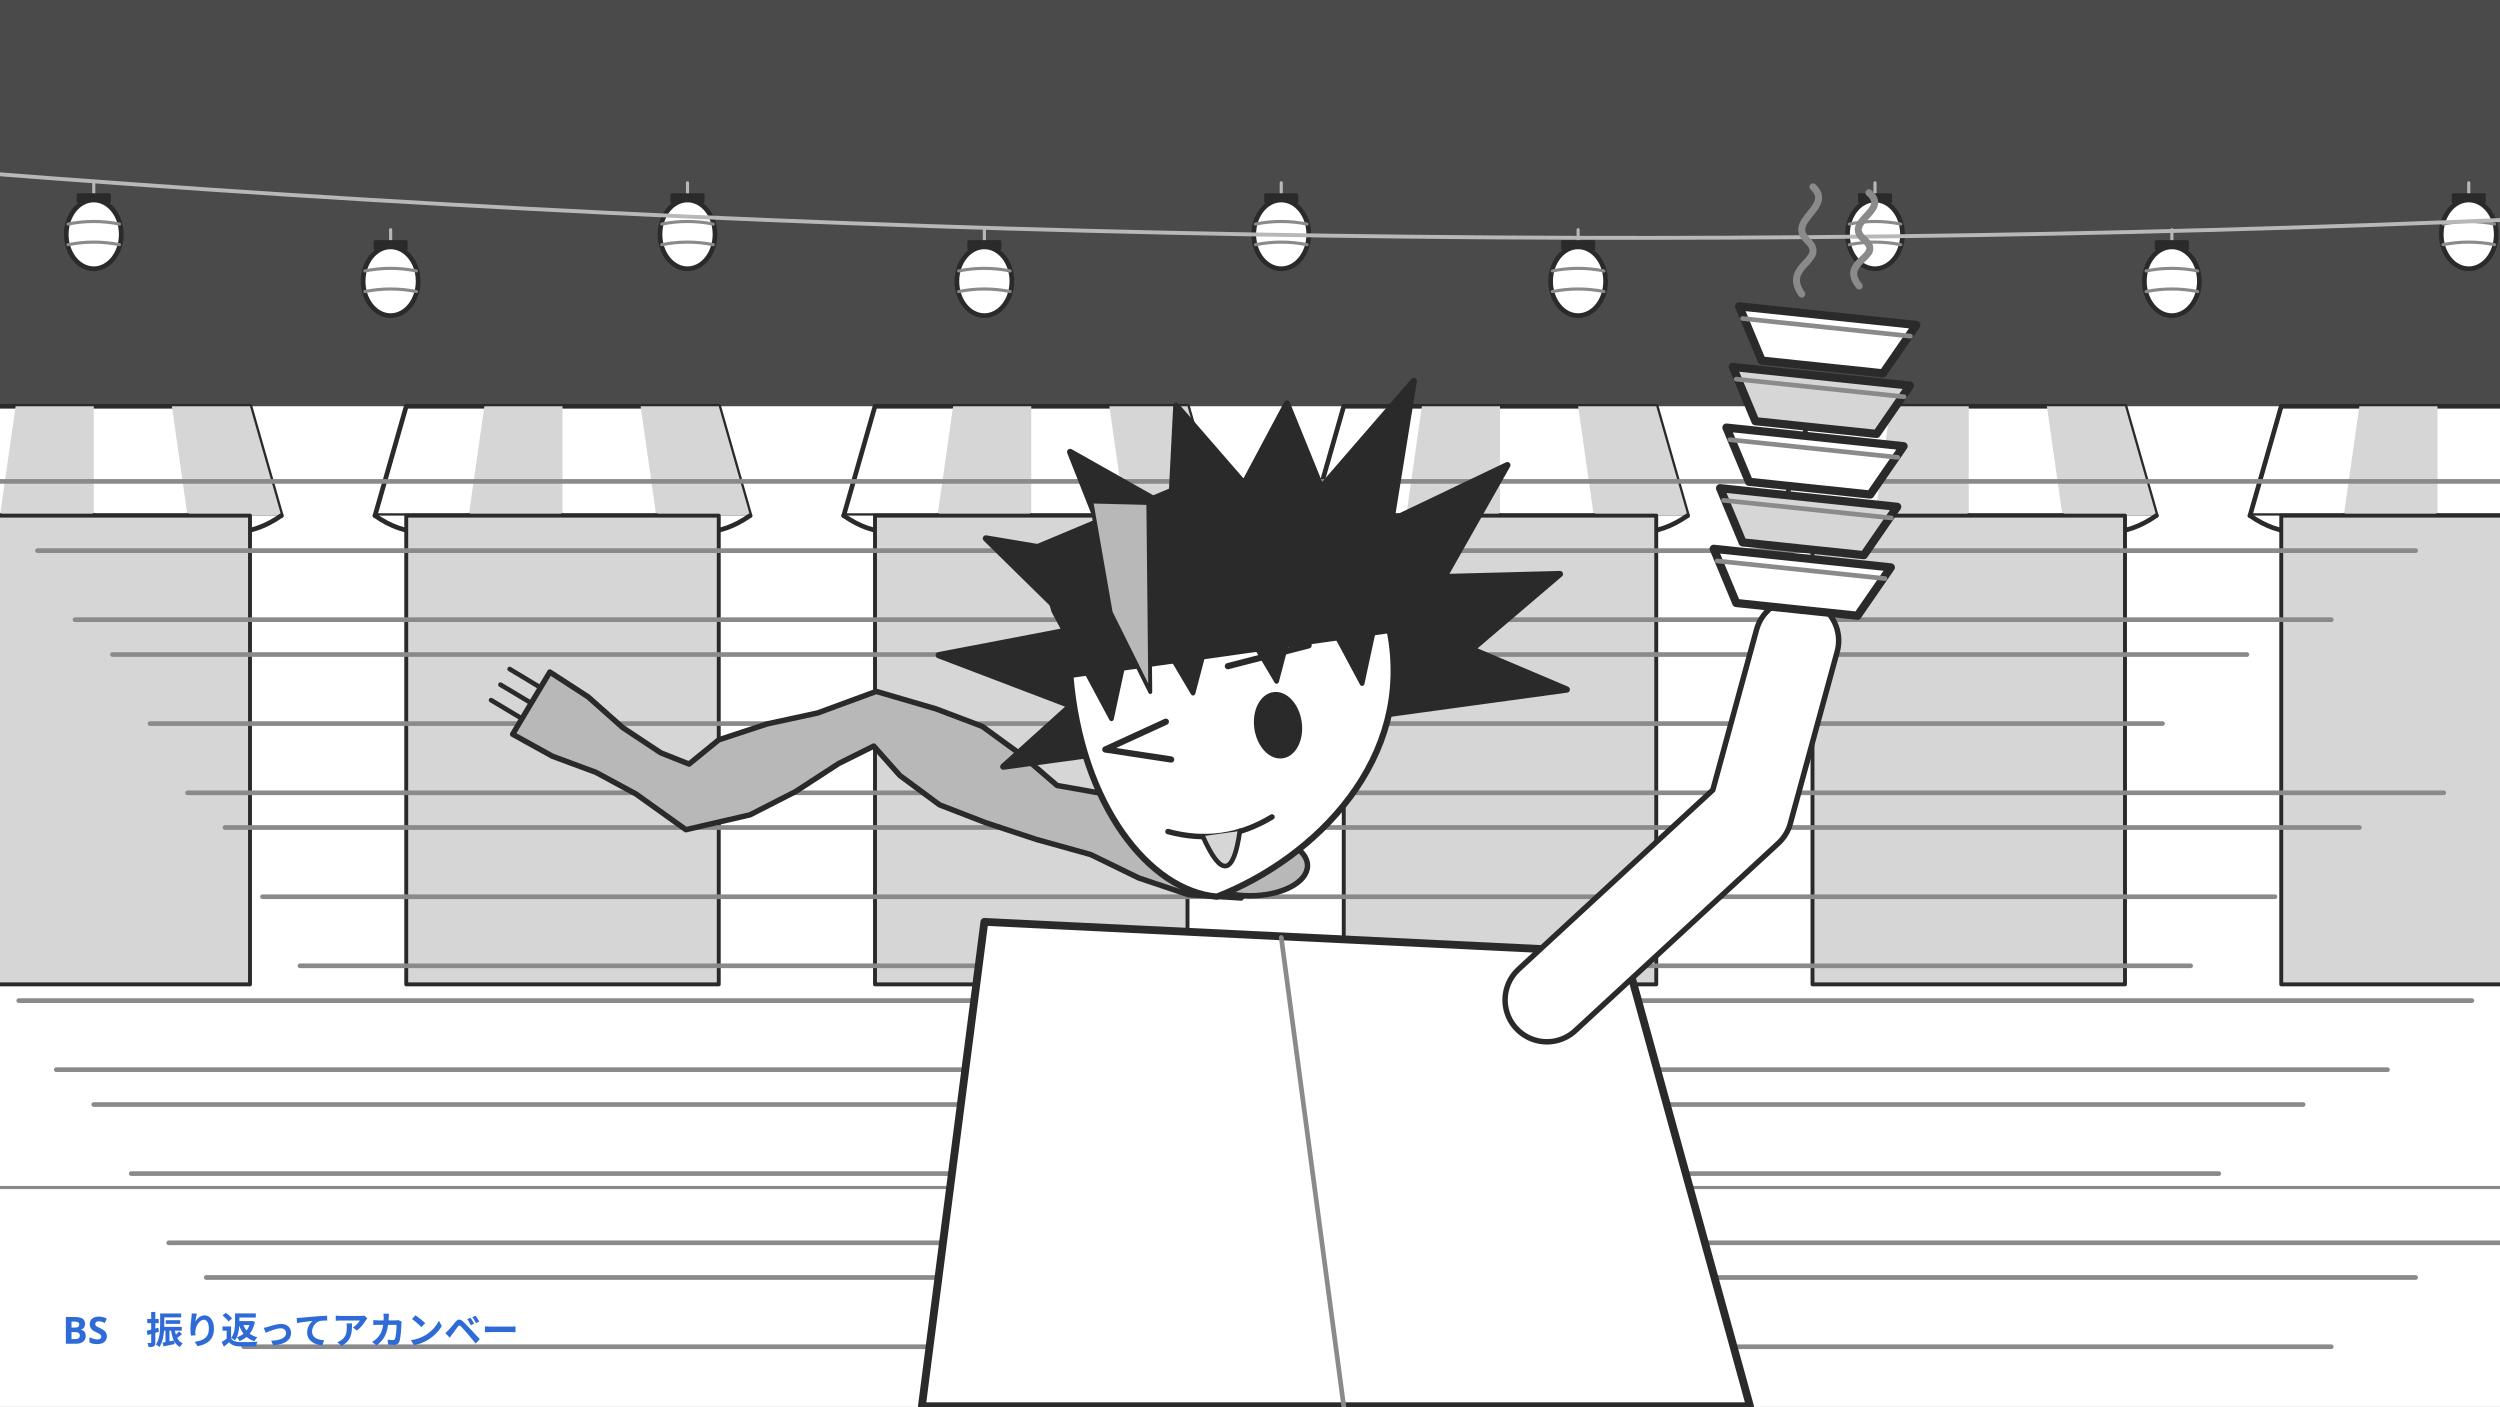
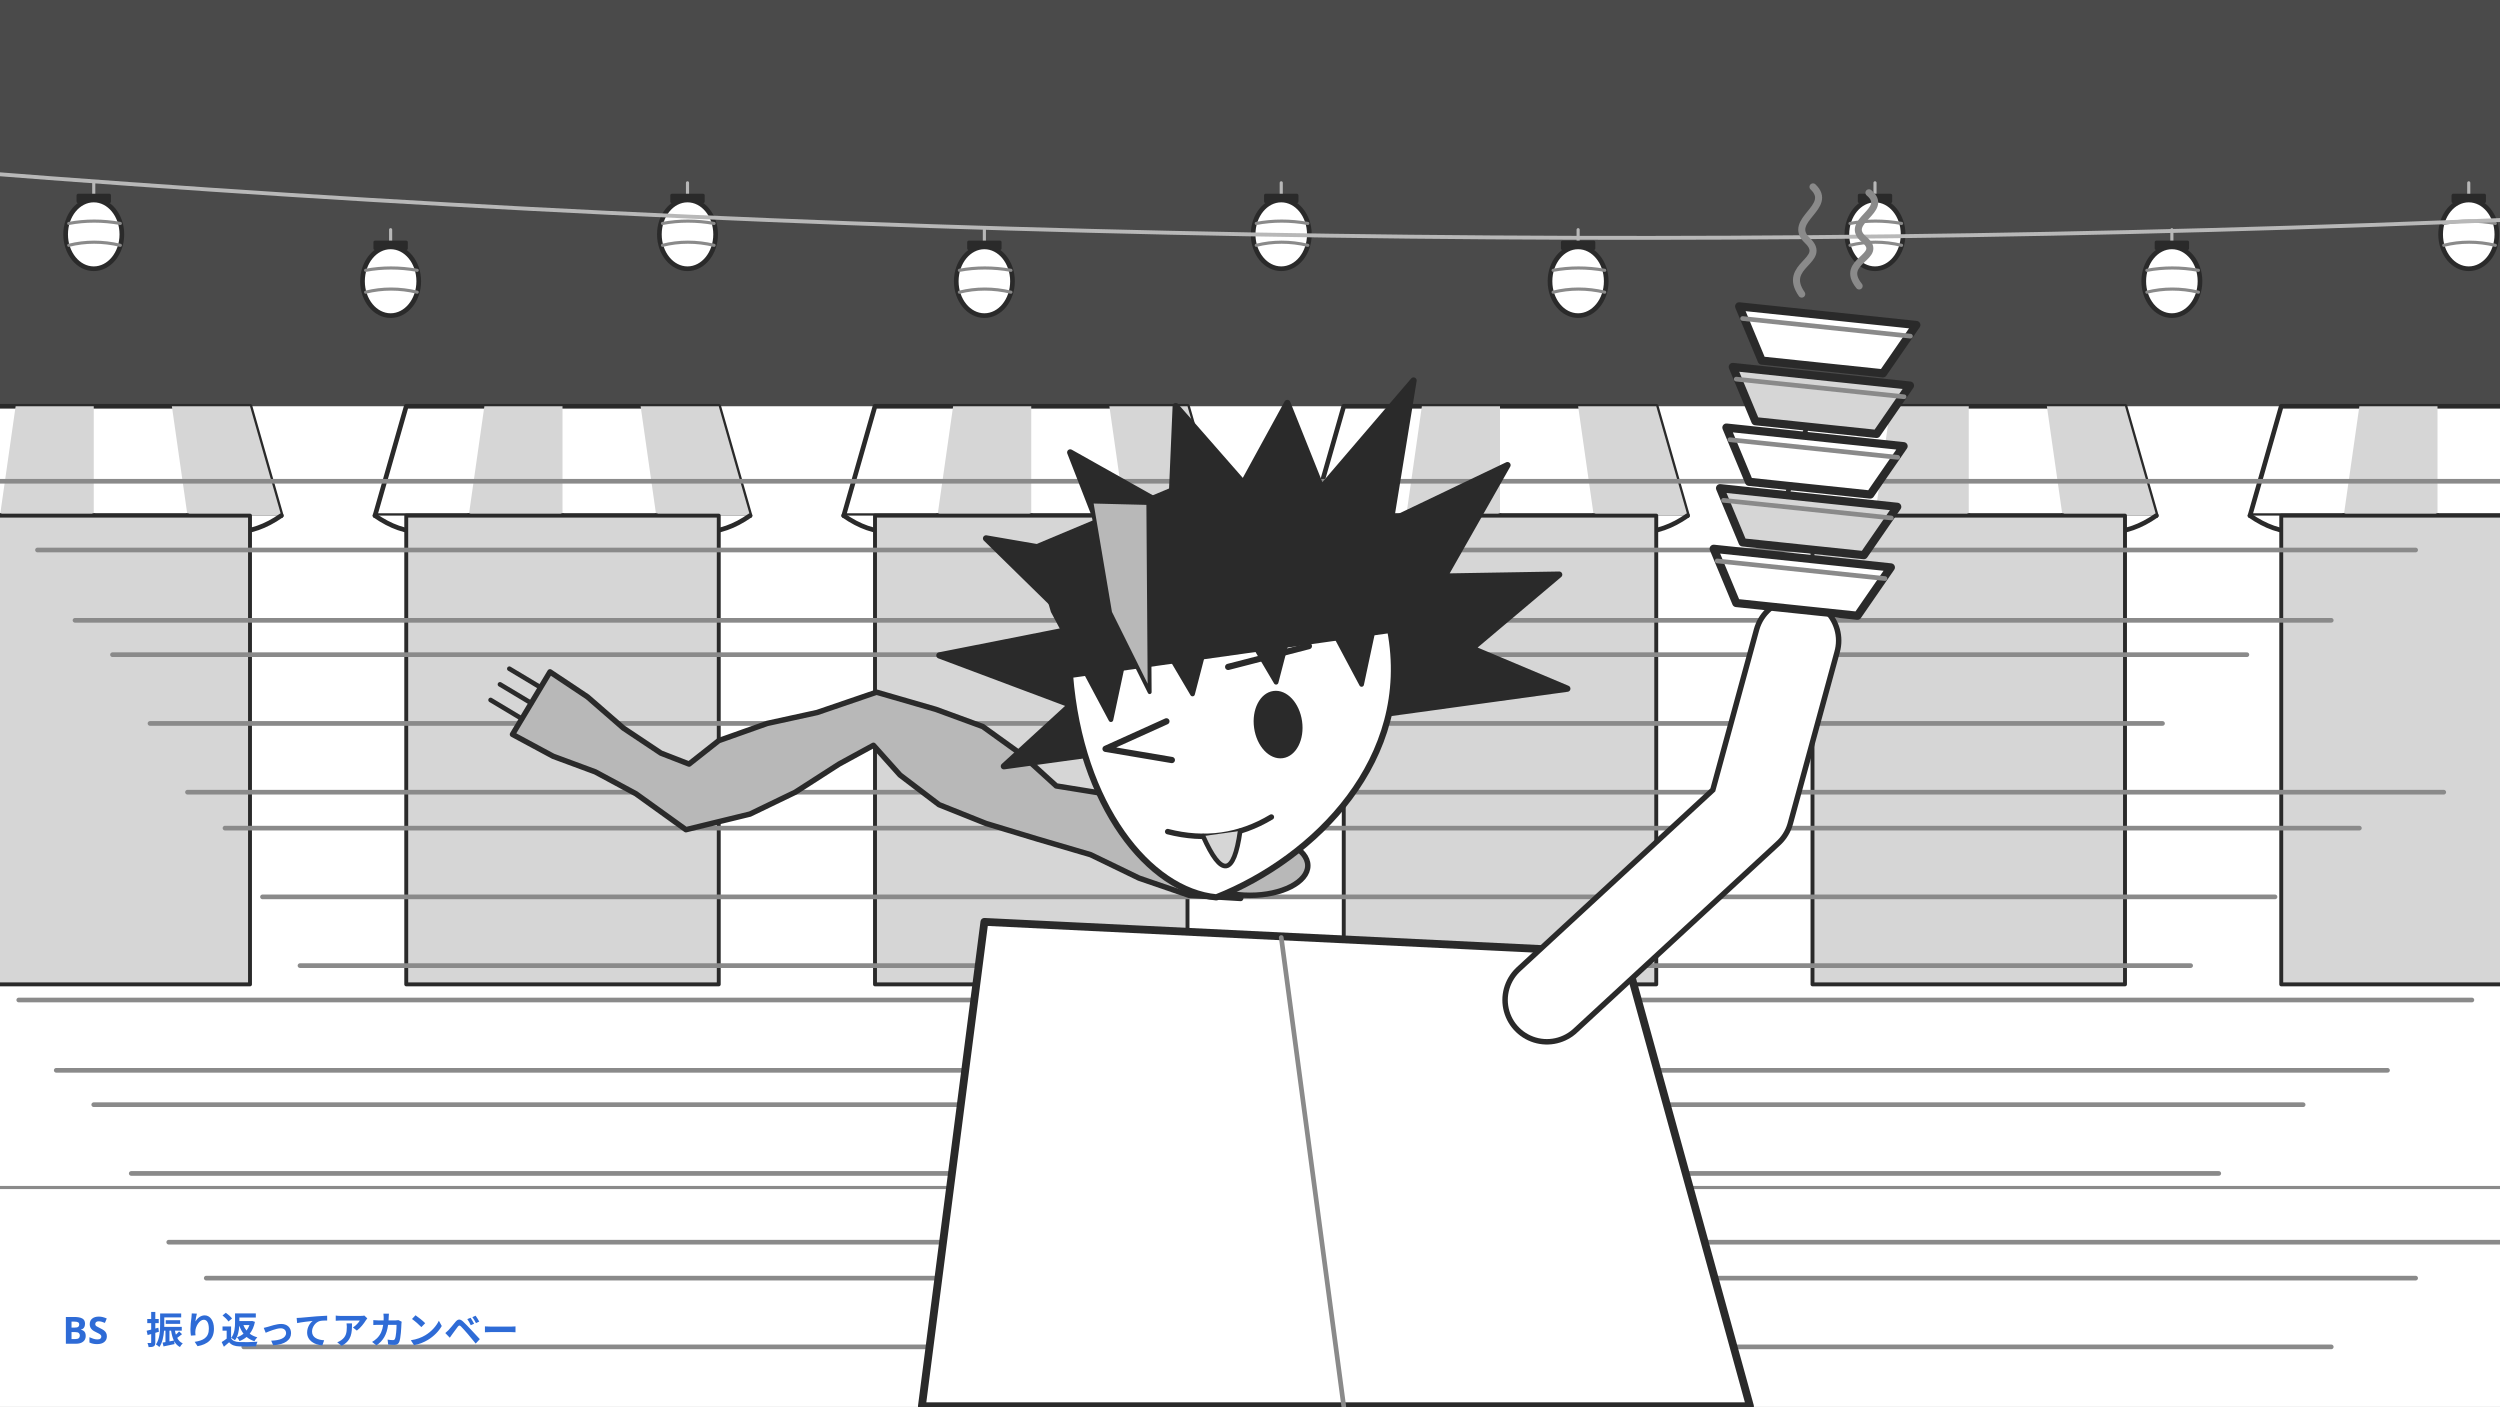
<svg xmlns="http://www.w3.org/2000/svg" viewBox="0 0 1600 900">
  <rect x="0" y="0" width="1600" height="900" fill="#FFFFFF" />
-   <path d="M0 0 L1600 0 L1600 260 L0 260 Z" fill="#4A4A4A" />
-   <path d="M-60 330 L180 330 L160 260 L-40 260 Z" fill="#FFFFFF" stroke="#2A2A2A" stroke-width="3" stroke-linejoin="round" stroke-linecap="round" />
-   <path d="M0 330 L60 330 L60 260 L10 260 Z" fill="#D6D6D6" />
-   <path d="M120 330 L180 330 L160 260 L110 260 Z" fill="#D6D6D6" />
-   <path d="M-60 330 Q-30 351 0 330 Q30 351 60 330 Q90 351 120 330 Q150 351 180 330 " fill="#FFFFFF" stroke="#2A2A2A" stroke-width="3" stroke-linejoin="round" stroke-linecap="round" />
-   <path d="M-40 330 h200 v300 h-200 Z" fill="#D6D6D6" stroke="#2A2A2A" stroke-width="2.5" stroke-linejoin="round" stroke-linecap="round" />
-   <path d="M240 330 L480 330 L460 260 L260 260 Z" fill="#FFFFFF" stroke="#2A2A2A" stroke-width="3" stroke-linejoin="round" stroke-linecap="round" />
-   <path d="M300 330 L360 330 L360 260 L310 260 Z" fill="#D6D6D6" />
-   <path d="M420 330 L480 330 L460 260 L410 260 Z" fill="#D6D6D6" />
-   <path d="M240 330 Q270 351 300 330 Q330 351 360 330 Q390 351 420 330 Q450 351 480 330 " fill="#FFFFFF" stroke="#2A2A2A" stroke-width="3" stroke-linejoin="round" stroke-linecap="round" />
-   <path d="M260 330 h200 v300 h-200 Z" fill="#D6D6D6" stroke="#2A2A2A" stroke-width="2.5" stroke-linejoin="round" stroke-linecap="round" />
-   <path d="M540 330 L780 330 L760 260 L560 260 Z" fill="#FFFFFF" stroke="#2A2A2A" stroke-width="3" stroke-linejoin="round" stroke-linecap="round" />
-   <path d="M600 330 L660 330 L660 260 L610 260 Z" fill="#D6D6D6" />
-   <path d="M720 330 L780 330 L760 260 L710 260 Z" fill="#D6D6D6" />
-   <path d="M540 330 Q570 351 600 330 Q630 351 660 330 Q690 351 720 330 Q750 351 780 330 " fill="#FFFFFF" stroke="#2A2A2A" stroke-width="3" stroke-linejoin="round" stroke-linecap="round" />
-   <path d="M560 330 h200 v300 h-200 Z" fill="#D6D6D6" stroke="#2A2A2A" stroke-width="2.5" stroke-linejoin="round" stroke-linecap="round" />
-   <path d="M840 330 L1080 330 L1060 260 L860 260 Z" fill="#FFFFFF" stroke="#2A2A2A" stroke-width="3" stroke-linejoin="round" stroke-linecap="round" />
-   <path d="M900 330 L960 330 L960 260 L910 260 Z" fill="#D6D6D6" />
-   <path d="M1020 330 L1080 330 L1060 260 L1010 260 Z" fill="#D6D6D6" />
-   <path d="M840 330 Q870 351 900 330 Q930 351 960 330 Q990 351 1020 330 Q1050 351 1080 330 " fill="#FFFFFF" stroke="#2A2A2A" stroke-width="3" stroke-linejoin="round" stroke-linecap="round" />
-   <path d="M860 330 h200 v300 h-200 Z" fill="#D6D6D6" stroke="#2A2A2A" stroke-width="2.5" stroke-linejoin="round" stroke-linecap="round" />
-   <path d="M1140 330 L1380 330 L1360 260 L1160 260 Z" fill="#FFFFFF" stroke="#2A2A2A" stroke-width="3" stroke-linejoin="round" stroke-linecap="round" />
-   <path d="M1200 330 L1260 330 L1260 260 L1210 260 Z" fill="#D6D6D6" />
-   <path d="M1320 330 L1380 330 L1360 260 L1310 260 Z" fill="#D6D6D6" />
-   <path d="M1140 330 Q1170 351 1200 330 Q1230 351 1260 330 Q1290 351 1320 330 Q1350 351 1380 330 " fill="#FFFFFF" stroke="#2A2A2A" stroke-width="3" stroke-linejoin="round" stroke-linecap="round" />
-   <path d="M1160 330 h200 v300 h-200 Z" fill="#D6D6D6" stroke="#2A2A2A" stroke-width="2.5" stroke-linejoin="round" stroke-linecap="round" />
-   <path d="M1440 330 L1680 330 L1660 260 L1460 260 Z" fill="#FFFFFF" stroke="#2A2A2A" stroke-width="3" stroke-linejoin="round" stroke-linecap="round" />
-   <path d="M1500 330 L1560 330 L1560 260 L1510 260 Z" fill="#D6D6D6" />
-   <path d="M1620 330 L1680 330 L1660 260 L1610 260 Z" fill="#D6D6D6" />
-   <path d="M1440 330 Q1470 351 1500 330 Q1530 351 1560 330 Q1590 351 1620 330 Q1650 351 1680 330 " fill="#FFFFFF" stroke="#2A2A2A" stroke-width="3" stroke-linejoin="round" stroke-linecap="round" />
-   <path d="M1460 330 h200 v300 h-200 Z" fill="#D6D6D6" stroke="#2A2A2A" stroke-width="2.5" stroke-linejoin="round" stroke-linecap="round" />
-   <path d="M60 117 L60 125.8" fill="none" stroke="#B8B8B8" stroke-width="2" stroke-linejoin="round" stroke-linecap="round" />
-   <path d="M50.1 124.7 h19.8 v4.4 h-19.8 Z" fill="#2A2A2A" stroke="#2A2A2A" stroke-width="2" stroke-linejoin="round" stroke-linecap="round" />
-   <path d="M42.4 150 A17.6 22 0 1 0 77.6 150 A17.6 22 0 1 0 42.4 150 Z" fill="#FFFFFF" stroke="#2A2A2A" stroke-width="3" stroke-linejoin="round" stroke-linecap="round" />
-   <path d="M43.5 143.4 Q60 140.1 76.5 143.4 M43.5 156.6 Q60 153.3 76.5 156.6" fill="none" stroke="#8A8A8A" stroke-width="2" stroke-linejoin="round" stroke-linecap="round" />
-   <path d="M250 147 L250 155.8" fill="none" stroke="#B8B8B8" stroke-width="2" stroke-linejoin="round" stroke-linecap="round" />
-   <path d="M240.1 154.7 h19.8 v4.4 h-19.8 Z" fill="#2A2A2A" stroke="#2A2A2A" stroke-width="2" stroke-linejoin="round" stroke-linecap="round" />
-   <path d="M232.4 180 A17.6 22 0 1 0 267.6 180 A17.6 22 0 1 0 232.4 180 Z" fill="#FFFFFF" stroke="#2A2A2A" stroke-width="3" stroke-linejoin="round" stroke-linecap="round" />
-   <path d="M233.5 173.4 Q250 170.1 266.5 173.4 M233.5 186.6 Q250 183.3 266.5 186.6" fill="none" stroke="#8A8A8A" stroke-width="2" stroke-linejoin="round" stroke-linecap="round" />
-   <path d="M440 117 L440 125.8" fill="none" stroke="#B8B8B8" stroke-width="2" stroke-linejoin="round" stroke-linecap="round" />
-   <path d="M430.1 124.7 h19.8 v4.4 h-19.8 Z" fill="#2A2A2A" stroke="#2A2A2A" stroke-width="2" stroke-linejoin="round" stroke-linecap="round" />
-   <path d="M422.4 150 A17.6 22 0 1 0 457.6 150 A17.6 22 0 1 0 422.4 150 Z" fill="#FFFFFF" stroke="#2A2A2A" stroke-width="3" stroke-linejoin="round" stroke-linecap="round" />
-   <path d="M423.5 143.4 Q440 140.1 456.5 143.4 M423.5 156.6 Q440 153.3 456.5 156.6" fill="none" stroke="#8A8A8A" stroke-width="2" stroke-linejoin="round" stroke-linecap="round" />
-   <path d="M630 147 L630 155.8" fill="none" stroke="#B8B8B8" stroke-width="2" stroke-linejoin="round" stroke-linecap="round" />
-   <path d="M620.1 154.7 h19.8 v4.4 h-19.8 Z" fill="#2A2A2A" stroke="#2A2A2A" stroke-width="2" stroke-linejoin="round" stroke-linecap="round" />
-   <path d="M612.4 180 A17.6 22 0 1 0 647.6 180 A17.6 22 0 1 0 612.4 180 Z" fill="#FFFFFF" stroke="#2A2A2A" stroke-width="3" stroke-linejoin="round" stroke-linecap="round" />
-   <path d="M613.5 173.4 Q630 170.1 646.5 173.4 M613.5 186.6 Q630 183.3 646.5 186.6" fill="none" stroke="#8A8A8A" stroke-width="2" stroke-linejoin="round" stroke-linecap="round" />
-   <path d="M820 117 L820 125.8" fill="none" stroke="#B8B8B8" stroke-width="2" stroke-linejoin="round" stroke-linecap="round" />
-   <path d="M810.1 124.7 h19.8 v4.4 h-19.8 Z" fill="#2A2A2A" stroke="#2A2A2A" stroke-width="2" stroke-linejoin="round" stroke-linecap="round" />
-   <path d="M802.4 150 A17.6 22 0 1 0 837.6 150 A17.6 22 0 1 0 802.4 150 Z" fill="#FFFFFF" stroke="#2A2A2A" stroke-width="3" stroke-linejoin="round" stroke-linecap="round" />
-   <path d="M803.5 143.4 Q820 140.1 836.5 143.4 M803.5 156.6 Q820 153.3 836.5 156.6" fill="none" stroke="#8A8A8A" stroke-width="2" stroke-linejoin="round" stroke-linecap="round" />
-   <path d="M1010 147 L1010 155.8" fill="none" stroke="#B8B8B8" stroke-width="2" stroke-linejoin="round" stroke-linecap="round" />
-   <path d="M1000.1 154.7 h19.8 v4.4 h-19.8 Z" fill="#2A2A2A" stroke="#2A2A2A" stroke-width="2" stroke-linejoin="round" stroke-linecap="round" />
-   <path d="M992.4 180 A17.6 22 0 1 0 1027.6 180 A17.6 22 0 1 0 992.4 180 Z" fill="#FFFFFF" stroke="#2A2A2A" stroke-width="3" stroke-linejoin="round" stroke-linecap="round" />
-   <path d="M993.5 173.4 Q1010 170.1 1026.5 173.4 M993.5 186.6 Q1010 183.3 1026.5 186.6" fill="none" stroke="#8A8A8A" stroke-width="2" stroke-linejoin="round" stroke-linecap="round" />
-   <path d="M1200 117 L1200 125.8" fill="none" stroke="#B8B8B8" stroke-width="2" stroke-linejoin="round" stroke-linecap="round" />
-   <path d="M1190.1 124.7 h19.8 v4.4 h-19.8 Z" fill="#2A2A2A" stroke="#2A2A2A" stroke-width="2" stroke-linejoin="round" stroke-linecap="round" />
-   <path d="M1182.4 150 A17.6 22 0 1 0 1217.6 150 A17.6 22 0 1 0 1182.4 150 Z" fill="#FFFFFF" stroke="#2A2A2A" stroke-width="3" stroke-linejoin="round" stroke-linecap="round" />
-   <path d="M1183.5 143.4 Q1200 140.1 1216.5 143.4 M1183.5 156.6 Q1200 153.3 1216.5 156.6" fill="none" stroke="#8A8A8A" stroke-width="2" stroke-linejoin="round" stroke-linecap="round" />
-   <path d="M1390 147 L1390 155.8" fill="none" stroke="#B8B8B8" stroke-width="2" stroke-linejoin="round" stroke-linecap="round" />
-   <path d="M1380.1 154.7 h19.8 v4.4 h-19.8 Z" fill="#2A2A2A" stroke="#2A2A2A" stroke-width="2" stroke-linejoin="round" stroke-linecap="round" />
-   <path d="M1372.4 180 A17.6 22 0 1 0 1407.6 180 A17.6 22 0 1 0 1372.4 180 Z" fill="#FFFFFF" stroke="#2A2A2A" stroke-width="3" stroke-linejoin="round" stroke-linecap="round" />
-   <path d="M1373.5 173.4 Q1390 170.1 1406.5 173.4 M1373.5 186.6 Q1390 183.3 1406.5 186.6" fill="none" stroke="#8A8A8A" stroke-width="2" stroke-linejoin="round" stroke-linecap="round" />
-   <path d="M1580 117 L1580 125.8" fill="none" stroke="#B8B8B8" stroke-width="2" stroke-linejoin="round" stroke-linecap="round" />
-   <path d="M1570.1 124.7 h19.8 v4.4 h-19.8 Z" fill="#2A2A2A" stroke="#2A2A2A" stroke-width="2" stroke-linejoin="round" stroke-linecap="round" />
-   <path d="M1562.4 150 A17.6 22 0 1 0 1597.6 150 A17.6 22 0 1 0 1562.4 150 Z" fill="#FFFFFF" stroke="#2A2A2A" stroke-width="3" stroke-linejoin="round" stroke-linecap="round" />
-   <path d="M1563.5 143.4 Q1580 140.1 1596.5 143.4 M1563.5 156.6 Q1580 153.3 1596.5 156.6" fill="none" stroke="#8A8A8A" stroke-width="2" stroke-linejoin="round" stroke-linecap="round" />
-   <path d="M-20 110 Q800 175 1620 140" fill="none" stroke="#B8B8B8" stroke-width="2.5" stroke-linejoin="round" stroke-linecap="round" />
-   <path d="M0 760 L1600 760" fill="none" stroke="#8A8A8A" stroke-width="2" stroke-linejoin="round" stroke-linecap="round" />
-   <path d="M0 308.1 L1600 308.1 M24 352.4 L1546 352.4 M48 396.6 L1492 396.6 M72 418.9 L1438 418.9 M96 463.1 L1384 463.1 M120 507.4 L1564 507.4 M144 529.6 L1510 529.6 M168 573.9 L1456 573.9 M192 618.1 L1402 618.1 M12 640.4 L1582 640.4 M36 684.6 L1528 684.6 M60 706.9 L1474 706.9 M84 751.1 L1420 751.1 M108 795.4 L1600 795.4 M132 817.6 L1546 817.6 M156 861.9 L1492 861.9 " fill="none" stroke="#8A8A8A" stroke-width="3" stroke-linejoin="round" stroke-linecap="round" />
-   <path d="M805.7 525.3 L774.4 512.4 L741.2 508.1 L707 508.1 L676.5 502.7 L654.2 483.5 L628.7 464.9 L599.1 453.7 L560.8 442.5 L523.3 456.3 L491 463.3 L460 473.5 L441 489 L422.9 481.8 L398.6 465.7 L376.4 446 L351.9 430.1 L328.1 469.9 L353.6 484 L381.4 494.3 L407.1 508.2 L439 531 L480 521.5 L509 506.7 L536.7 488.7 L559.2 477.5 L575.9 496.3 L601.3 515.1 L630.8 526.5 L663.5 537.3 L698 546.9 L728.8 561.9 L760.6 572.6 L794.3 574.7 Z" fill="#B8B8B8" stroke="#2A2A2A" stroke-width="3.5" stroke-linejoin="round" stroke-linecap="round" />
-   <path d="M346 440.1 L326.2 428.2" fill="none" stroke="#2A2A2A" stroke-width="3" stroke-linejoin="round" stroke-linecap="round" />
-   <path d="M340 450 L320.3 438.2" fill="none" stroke="#2A2A2A" stroke-width="3" stroke-linejoin="round" stroke-linecap="round" />
-   <path d="M334 459.9 L314.3 448.1" fill="none" stroke="#2A2A2A" stroke-width="3" stroke-linejoin="round" stroke-linecap="round" />
-   <path d="M763.2 554 A36.8 19.3 0 1 0 836.8 554 A36.8 19.3 0 1 0 763.2 554 Z" fill="#B8B8B8" stroke="#2A2A2A" stroke-width="3.5" stroke-linejoin="round" stroke-linecap="round" />
-   <path d="M590 900 L630 590 L1040 610 L1120 900 Z" fill="#FFFFFF" stroke="#2A2A2A" stroke-width="5" stroke-linejoin="round" stroke-linecap="round" />
-   <path d="M820 600 L860 900" fill="none" stroke="#8A8A8A" stroke-width="3" stroke-linejoin="round" stroke-linecap="round" />
-   <path d="M990 640 L1120 520 L1150 410" fill="none" stroke="#2A2A2A" stroke-width="57" stroke-linejoin="round" stroke-linecap="round" />
-   <path d="M990 640 L1120 520 L1150 410" fill="none" stroke="#FFFFFF" stroke-width="50" stroke-linejoin="round" stroke-linecap="round" />
-   <g transform="translate(1150 390) rotate(6) scale(1.5)">
-     <path d="M-38 -22 L38 -22 L26 0 L-26 0 Z" fill="#FFFFFF" stroke="#2A2A2A" stroke-width="3.5" stroke-linejoin="round" stroke-linecap="round" />
-     <path d="M-36 -17 L36 -17" fill="none" stroke="#8A8A8A" stroke-width="2" stroke-linejoin="round" stroke-linecap="round" />
-     <path d="M-38 -48 L38 -48 L26 -26 L-26 -26 Z" fill="#D6D6D6" stroke="#2A2A2A" stroke-width="3.5" stroke-linejoin="round" stroke-linecap="round" />
-     <path d="M-36 -43 L36 -43" fill="none" stroke="#8A8A8A" stroke-width="2" stroke-linejoin="round" stroke-linecap="round" />
-     <path d="M-38 -74 L38 -74 L26 -52 L-26 -52 Z" fill="#FFFFFF" stroke="#2A2A2A" stroke-width="3.5" stroke-linejoin="round" stroke-linecap="round" />
-     <path d="M-36 -69 L36 -69" fill="none" stroke="#8A8A8A" stroke-width="2" stroke-linejoin="round" stroke-linecap="round" />
-     <path d="M-38 -100 L38 -100 L26 -78 L-26 -78 Z" fill="#D6D6D6" stroke="#2A2A2A" stroke-width="3.5" stroke-linejoin="round" stroke-linecap="round" />
-     <path d="M-36 -95 L36 -95" fill="none" stroke="#8A8A8A" stroke-width="2" stroke-linejoin="round" stroke-linecap="round" />
-     <path d="M-38 -126 L38 -126 L26 -104 L-26 -104 Z" fill="#FFFFFF" stroke="#2A2A2A" stroke-width="3.5" stroke-linejoin="round" stroke-linecap="round" />
-     <path d="M-36 -121 L36 -121" fill="none" stroke="#8A8A8A" stroke-width="2" stroke-linejoin="round" stroke-linecap="round" />
-     <path d="M-12 -134 c-10 -11.5 10 -15.333 0 -23 c-10 -7.667 10 -15.333 0 -23" fill="none" stroke="#8A8A8A" stroke-width="3" stroke-linejoin="round" stroke-linecap="round" />
-     <path d="M12 -140 c-10 -10 10 -13.333 0 -20 c-10 -6.667 10 -13.333 0 -20" fill="none" stroke="#8A8A8A" stroke-width="3" stroke-linejoin="round" stroke-linecap="round" />
+   <g stroke-linejoin="round" stroke-linecap="round">
+     <path d="M0 0 L1600 0 L1600 260 L0 260 Z" fill="#4A4A4A" />
+     <path d="M-60 330 L180 330 L160 260 L-40 260 Z" fill="#FFFFFF" stroke="#2A2A2A" stroke-width="3" />
+     <path d="M0 330 L60 330 L60 260 L10 260 Z" fill="#D6D6D6" />
+     <path d="M120 330 L180 330 L160 260 L110 260 Z" fill="#D6D6D6" />
+     <path d="M-60 330 Q-30 351 0 330 Q30 351 60 330 Q90 351 120 330 Q150 351 180 330 " fill="#FFFFFF" stroke="#2A2A2A" stroke-width="3" />
+     <path d="M-40 330 h200 v300 h-200 Z" fill="#D6D6D6" stroke="#2A2A2A" stroke-width="2.5" />
+     <path d="M240 330 L480 330 L460 260 L260 260 Z" fill="#FFFFFF" stroke="#2A2A2A" stroke-width="3" />
+     <path d="M300 330 L360 330 L360 260 L310 260 Z" fill="#D6D6D6" />
+     <path d="M420 330 L480 330 L460 260 L410 260 Z" fill="#D6D6D6" />
+     <path d="M240 330 Q270 351 300 330 Q330 351 360 330 Q390 351 420 330 Q450 351 480 330 " fill="#FFFFFF" stroke="#2A2A2A" stroke-width="3" />
+     <path d="M260 330 h200 v300 h-200 Z" fill="#D6D6D6" stroke="#2A2A2A" stroke-width="2.5" />
+     <path d="M540 330 L780 330 L760 260 L560 260 Z" fill="#FFFFFF" stroke="#2A2A2A" stroke-width="3" />
+     <path d="M600 330 L660 330 L660 260 L610 260 Z" fill="#D6D6D6" />
+     <path d="M720 330 L780 330 L760 260 L710 260 Z" fill="#D6D6D6" />
+     <path d="M540 330 Q570 351 600 330 Q630 351 660 330 Q690 351 720 330 Q750 351 780 330 " fill="#FFFFFF" stroke="#2A2A2A" stroke-width="3" />
+     <path d="M560 330 h200 v300 h-200 Z" fill="#D6D6D6" stroke="#2A2A2A" stroke-width="2.5" />
+     <path d="M840 330 L1080 330 L1060 260 L860 260 Z" fill="#FFFFFF" stroke="#2A2A2A" stroke-width="3" />
+     <path d="M900 330 L960 330 L960 260 L910 260 Z" fill="#D6D6D6" />
+     <path d="M1020 330 L1080 330 L1060 260 L1010 260 Z" fill="#D6D6D6" />
+     <path d="M840 330 Q870 351 900 330 Q930 351 960 330 Q990 351 1020 330 Q1050 351 1080 330 " fill="#FFFFFF" stroke="#2A2A2A" stroke-width="3" />
+     <path d="M860 330 h200 v300 h-200 Z" fill="#D6D6D6" stroke="#2A2A2A" stroke-width="2.5" />
+     <path d="M1140 330 L1380 330 L1360 260 L1160 260 Z" fill="#FFFFFF" stroke="#2A2A2A" stroke-width="3" />
+     <path d="M1200 330 L1260 330 L1260 260 L1210 260 Z" fill="#D6D6D6" />
+     <path d="M1320 330 L1380 330 L1360 260 L1310 260 Z" fill="#D6D6D6" />
+     <path d="M1140 330 Q1170 351 1200 330 Q1230 351 1260 330 Q1290 351 1320 330 Q1350 351 1380 330 " fill="#FFFFFF" stroke="#2A2A2A" stroke-width="3" />
+     <path d="M1160 330 h200 v300 h-200 Z" fill="#D6D6D6" stroke="#2A2A2A" stroke-width="2.5" />
+     <path d="M1440 330 L1680 330 L1660 260 L1460 260 Z" fill="#FFFFFF" stroke="#2A2A2A" stroke-width="3" />
+     <path d="M1500 330 L1560 330 L1560 260 L1510 260 Z" fill="#D6D6D6" />
+     <path d="M1620 330 L1680 330 L1660 260 L1610 260 Z" fill="#D6D6D6" />
+     <path d="M1440 330 Q1470 351 1500 330 Q1530 351 1560 330 Q1590 351 1620 330 Q1650 351 1680 330 " fill="#FFFFFF" stroke="#2A2A2A" stroke-width="3" />
+     <path d="M1460 330 h200 v300 h-200 Z" fill="#D6D6D6" stroke="#2A2A2A" stroke-width="2.5" />
+     <path d="M60 117 L60 126" fill="none" stroke="#B8B8B8" stroke-width="2" />
+     <path d="M50 125 h20 v4 h-20 Z" fill="#2A2A2A" stroke="#2A2A2A" stroke-width="2" />
+     <path d="M42 150 A18 22 0 1 0 78 150 A18 22 0 1 0 42 150 Z" fill="#FFFFFF" stroke="#2A2A2A" stroke-width="3" />
+     <path d="M44 143 Q60 140 77 143 M44 157 Q60 153 77 157" fill="none" stroke="#8A8A8A" stroke-width="2" />
+     <path d="M250 147 L250 156" fill="none" stroke="#B8B8B8" stroke-width="2" />
+     <path d="M240 155 h20 v4 h-20 Z" fill="#2A2A2A" stroke="#2A2A2A" stroke-width="2" />
+     <path d="M232 180 A18 22 0 1 0 268 180 A18 22 0 1 0 232 180 Z" fill="#FFFFFF" stroke="#2A2A2A" stroke-width="3" />
+     <path d="M234 173 Q250 170 267 173 M234 187 Q250 183 267 187" fill="none" stroke="#8A8A8A" stroke-width="2" />
+     <path d="M440 117 L440 126" fill="none" stroke="#B8B8B8" stroke-width="2" />
+     <path d="M430 125 h20 v4 h-20 Z" fill="#2A2A2A" stroke="#2A2A2A" stroke-width="2" />
+     <path d="M422 150 A18 22 0 1 0 458 150 A18 22 0 1 0 422 150 Z" fill="#FFFFFF" stroke="#2A2A2A" stroke-width="3" />
+     <path d="M424 143 Q440 140 457 143 M424 157 Q440 153 457 157" fill="none" stroke="#8A8A8A" stroke-width="2" />
+     <path d="M630 147 L630 156" fill="none" stroke="#B8B8B8" stroke-width="2" />
+     <path d="M620 155 h20 v4 h-20 Z" fill="#2A2A2A" stroke="#2A2A2A" stroke-width="2" />
+     <path d="M612 180 A18 22 0 1 0 648 180 A18 22 0 1 0 612 180 Z" fill="#FFFFFF" stroke="#2A2A2A" stroke-width="3" />
+     <path d="M614 173 Q630 170 647 173 M614 187 Q630 183 647 187" fill="none" stroke="#8A8A8A" stroke-width="2" />
+     <path d="M820 117 L820 126" fill="none" stroke="#B8B8B8" stroke-width="2" />
+     <path d="M810 125 h20 v4 h-20 Z" fill="#2A2A2A" stroke="#2A2A2A" stroke-width="2" />
+     <path d="M802 150 A18 22 0 1 0 838 150 A18 22 0 1 0 802 150 Z" fill="#FFFFFF" stroke="#2A2A2A" stroke-width="3" />
+     <path d="M804 143 Q820 140 837 143 M804 157 Q820 153 837 157" fill="none" stroke="#8A8A8A" stroke-width="2" />
+     <path d="M1010 147 L1010 156" fill="none" stroke="#B8B8B8" stroke-width="2" />
+     <path d="M1000 155 h20 v4 h-20 Z" fill="#2A2A2A" stroke="#2A2A2A" stroke-width="2" />
+     <path d="M992 180 A18 22 0 1 0 1028 180 A18 22 0 1 0 992 180 Z" fill="#FFFFFF" stroke="#2A2A2A" stroke-width="3" />
+     <path d="M994 173 Q1010 170 1027 173 M994 187 Q1010 183 1027 187" fill="none" stroke="#8A8A8A" stroke-width="2" />
+     <path d="M1200 117 L1200 126" fill="none" stroke="#B8B8B8" stroke-width="2" />
+     <path d="M1190 125 h20 v4 h-20 Z" fill="#2A2A2A" stroke="#2A2A2A" stroke-width="2" />
+     <path d="M1182 150 A18 22 0 1 0 1218 150 A18 22 0 1 0 1182 150 Z" fill="#FFFFFF" stroke="#2A2A2A" stroke-width="3" />
+     <path d="M1184 143 Q1200 140 1217 143 M1184 157 Q1200 153 1217 157" fill="none" stroke="#8A8A8A" stroke-width="2" />
+     <path d="M1390 147 L1390 156" fill="none" stroke="#B8B8B8" stroke-width="2" />
+     <path d="M1380 155 h20 v4 h-20 Z" fill="#2A2A2A" stroke="#2A2A2A" stroke-width="2" />
+     <path d="M1372 180 A18 22 0 1 0 1408 180 A18 22 0 1 0 1372 180 Z" fill="#FFFFFF" stroke="#2A2A2A" stroke-width="3" />
+     <path d="M1374 173 Q1390 170 1407 173 M1374 187 Q1390 183 1407 187" fill="none" stroke="#8A8A8A" stroke-width="2" />
+     <path d="M1580 117 L1580 126" fill="none" stroke="#B8B8B8" stroke-width="2" />
+     <path d="M1570 125 h20 v4 h-20 Z" fill="#2A2A2A" stroke="#2A2A2A" stroke-width="2" />
+     <path d="M1562 150 A18 22 0 1 0 1598 150 A18 22 0 1 0 1562 150 Z" fill="#FFFFFF" stroke="#2A2A2A" stroke-width="3" />
+     <path d="M1564 143 Q1580 140 1597 143 M1564 157 Q1580 153 1597 157" fill="none" stroke="#8A8A8A" stroke-width="2" />
+     <path d="M-20 110 Q800 175 1620 140" fill="none" stroke="#B8B8B8" stroke-width="2.5" />
+     <path d="M0 760 L1600 760" fill="none" stroke="#8A8A8A" stroke-width="2" />
+     <path d="M0 308 L1600 308 M24 352 L1546 352 M48 397 L1492 397 M72 419 L1438 419 M96 463 L1384 463 M120 507 L1564 507 M144 530 L1510 530 M168 574 L1456 574 M192 618 L1402 618 M12 640 L1582 640 M36 685 L1528 685 M60 707 L1474 707 M84 751 L1420 751 M108 795 L1600 795 M132 818 L1546 818 M156 862 L1492 862 " fill="none" stroke="#8A8A8A" stroke-width="3" />
+     <path d="M806 525 L774 512 L741 508 L707 508 L676 503 L654 483 L629 465 L599 454 L561 443 L523 456 L491 463 L460 474 L441 489 L423 482 L399 466 L376 446 L352 430 L328 470 L354 484 L381 494 L407 508 L439 531 L480 521 L509 507 L537 489 L559 477 L576 496 L601 515 L631 527 L664 537 L698 547 L729 562 L761 573 L794 575 Z" fill="#B8B8B8" stroke="#2A2A2A" stroke-width="3.5" />
+     <path d="M346 440 L326 428" fill="none" stroke="#2A2A2A" stroke-width="3" />
+     <path d="M340 450 L320 438" fill="none" stroke="#2A2A2A" stroke-width="3" />
+     <path d="M334 460 L314 448" fill="none" stroke="#2A2A2A" stroke-width="3" />
+     <path d="M763 554 A37 19 0 1 0 837 554 A37 19 0 1 0 763 554 Z" fill="#B8B8B8" stroke="#2A2A2A" stroke-width="3.5" />
+     <path d="M590 900 L630 590 L1040 610 L1120 900 Z" fill="#FFFFFF" stroke="#2A2A2A" stroke-width="5" />
+     <path d="M820 600 L860 900" fill="none" stroke="#8A8A8A" stroke-width="3" />
+     <path d="M990 640 L1120 520 L1150 410" fill="none" stroke="#2A2A2A" stroke-width="57" />
+     <path d="M990 640 L1120 520 L1150 410" fill="none" stroke="#FFFFFF" stroke-width="50" />
+     <g transform="translate(1150 390) rotate(6) scale(1.5)">
+       <path d="M-38 -22 L38 -22 L26 0 L-26 0 Z" fill="#FFFFFF" stroke="#2A2A2A" stroke-width="3.5" />
+       <path d="M-36 -17 L36 -17" fill="none" stroke="#8A8A8A" stroke-width="2" />
+       <path d="M-38 -48 L38 -48 L26 -26 L-26 -26 Z" fill="#D6D6D6" stroke="#2A2A2A" stroke-width="3.5" />
+       <path d="M-36 -43 L36 -43" fill="none" stroke="#8A8A8A" stroke-width="2" />
+       <path d="M-38 -74 L38 -74 L26 -52 L-26 -52 Z" fill="#FFFFFF" stroke="#2A2A2A" stroke-width="3.5" />
+       <path d="M-36 -69 L36 -69" fill="none" stroke="#8A8A8A" stroke-width="2" />
+       <path d="M-38 -100 L38 -100 L26 -78 L-26 -78 Z" fill="#D6D6D6" stroke="#2A2A2A" stroke-width="3.5" />
+       <path d="M-36 -95 L36 -95" fill="none" stroke="#8A8A8A" stroke-width="2" />
+       <path d="M-38 -126 L38 -126 L26 -104 L-26 -104 Z" fill="#FFFFFF" stroke="#2A2A2A" stroke-width="3.5" />
+       <path d="M-36 -121 L36 -121" fill="none" stroke="#8A8A8A" stroke-width="2" />
+       <path d="M-12 -134 c-10 -11.5 10 -15.333 0 -23 c-10 -7.667 10 -15.333 0 -23" fill="none" stroke="#8A8A8A" stroke-width="3" />
+       <path d="M12 -140 c-10 -10 10 -13.333 0 -20 c-10 -6.667 10 -13.333 0 -20" fill="none" stroke="#8A8A8A" stroke-width="3" />
+     </g>
+     <g transform="rotate(-8 800 440)">
+       <path d="M637 468 L685 435 L606 392 L696 387 L646 322 L724 347 L707 275 L766 320 L778 255 L814 310 L849 263 L863 320 L931 260 L904 347 L983 322 L933 387 L1006 396 L944 435 L1001 469 Z" fill="#2A2A2A" stroke="#2A2A2A" stroke-width="4" />
+       <path d="M687 416 C682 500 718 560 760 570 C826 554 898 500 894 416 Z" fill="#FFFFFF" stroke="#2A2A2A" stroke-width="4" />
+       <path d="M676 332 L682 374 L709 448 L736 374 L763 439 L790 374 L817 439 L844 374 L871 448 L898 374 L904 332 L790 302 Z" fill="#2A2A2A" stroke="#2A2A2A" stroke-width="3" />
+       <path d="M716 308 L752 314 L736 434 L718 380 Z" fill="#B8B8B8" stroke="#2A2A2A" stroke-width="2.5" />
+       <path d="M703 466 L744 454 M703 466 L744 479" fill="none" stroke="#2A2A2A" stroke-width="4" />
+       <path d="M800 466 A14 20 0 1 0 829 466 A14 20 0 1 0 800 466 Z" fill="#2A2A2A" stroke="#2A2A2A" stroke-width="2" />
+       <path d="M788 425 L841 419" fill="none" stroke="#2A2A2A" stroke-width="4" />
+       <path d="M735 524 Q769 538 802 524" fill="none" stroke="#2A2A2A" stroke-width="3.5" />
+       <path d="M757 530 q12 42 24 0" fill="#D6D6D6" stroke="#2A2A2A" stroke-width="3" />
+     </g>
+     <text x="40" y="860" font-family="Zen Kaku Gothic New, IBM Plex Mono, IPAGothic, sans-serif" font-size="24" fill="#2E6BD6" font-weight="bold">BS　振り返ってアカンベー</text>
  </g>
-   <g transform="rotate(-8 800 440)">
-     <path d="M636.6 468.2 L684.9 435.5 L605.6 391.8 L696 387.3 L645.9 322 L724.4 346.8 L707 274.7 L765.9 319.8 L778.4 254.9 L814.4 310.4 L848.7 263.3 L862.9 319.8 L931.1 260.3 L904.4 346.8 L982.9 322 L932.8 387.3 L1006.5 395.7 L943.9 435.5 L1000.6 469.5 Z" fill="#2A2A2A" stroke="#2A2A2A" stroke-width="4" stroke-linejoin="round" stroke-linecap="round" />
-     <path d="M687.2 416 C682.4 500 718.4 560 760.4 569.6 C826.4 554 898.4 500 893.6 416 Z" fill="#FFFFFF" stroke="#2A2A2A" stroke-width="4" stroke-linejoin="round" stroke-linecap="round" />
-     <path d="M676.4 332 L682.4 374 L709.4 447.5 L736.4 374 L763.4 438.5 L790.4 374 L817.4 438.5 L844.4 374 L871.4 447.5 L898.4 374 L904.4 332 L790.4 302 Z" fill="#2A2A2A" stroke="#2A2A2A" stroke-width="3" stroke-linejoin="round" stroke-linecap="round" />
-     <path d="M716 308 L752 314 L736.4 434 L718.4 380 Z" fill="#B8B8B8" stroke="#2A2A2A" stroke-width="2.5" stroke-linejoin="round" stroke-linecap="round" />
-     <path d="M702.8 466.4 L743.6 454.2 M702.8 466.4 L743.6 478.6" fill="none" stroke="#2A2A2A" stroke-width="4" stroke-linejoin="round" stroke-linecap="round" />
-     <path d="M800.1 466.4 A14.3 20.4 0 1 0 828.7 466.4 A14.3 20.4 0 1 0 800.1 466.4 Z" fill="#2A2A2A" stroke="#2A2A2A" stroke-width="2" stroke-linejoin="round" stroke-linecap="round" />
-     <path d="M787.9 424.5 L840.9 418.5" fill="none" stroke="#2A2A2A" stroke-width="4" stroke-linejoin="round" stroke-linecap="round" />
-     <path d="M735.2 524 Q768.8 538.4 802.4 524" fill="none" stroke="#2A2A2A" stroke-width="3.5" stroke-linejoin="round" stroke-linecap="round" />
-     <path d="M756.8 530 q12 42 24 0" fill="#D6D6D6" stroke="#2A2A2A" stroke-width="3" stroke-linejoin="round" stroke-linecap="round" />
-   </g>
-   <text x="40" y="860" font-family="Zen Kaku Gothic New, IBM Plex Mono, IPAGothic, sans-serif" font-size="24" fill="#2E6BD6" font-weight="bold">BS　振り返ってアカンベー</text>
</svg>
